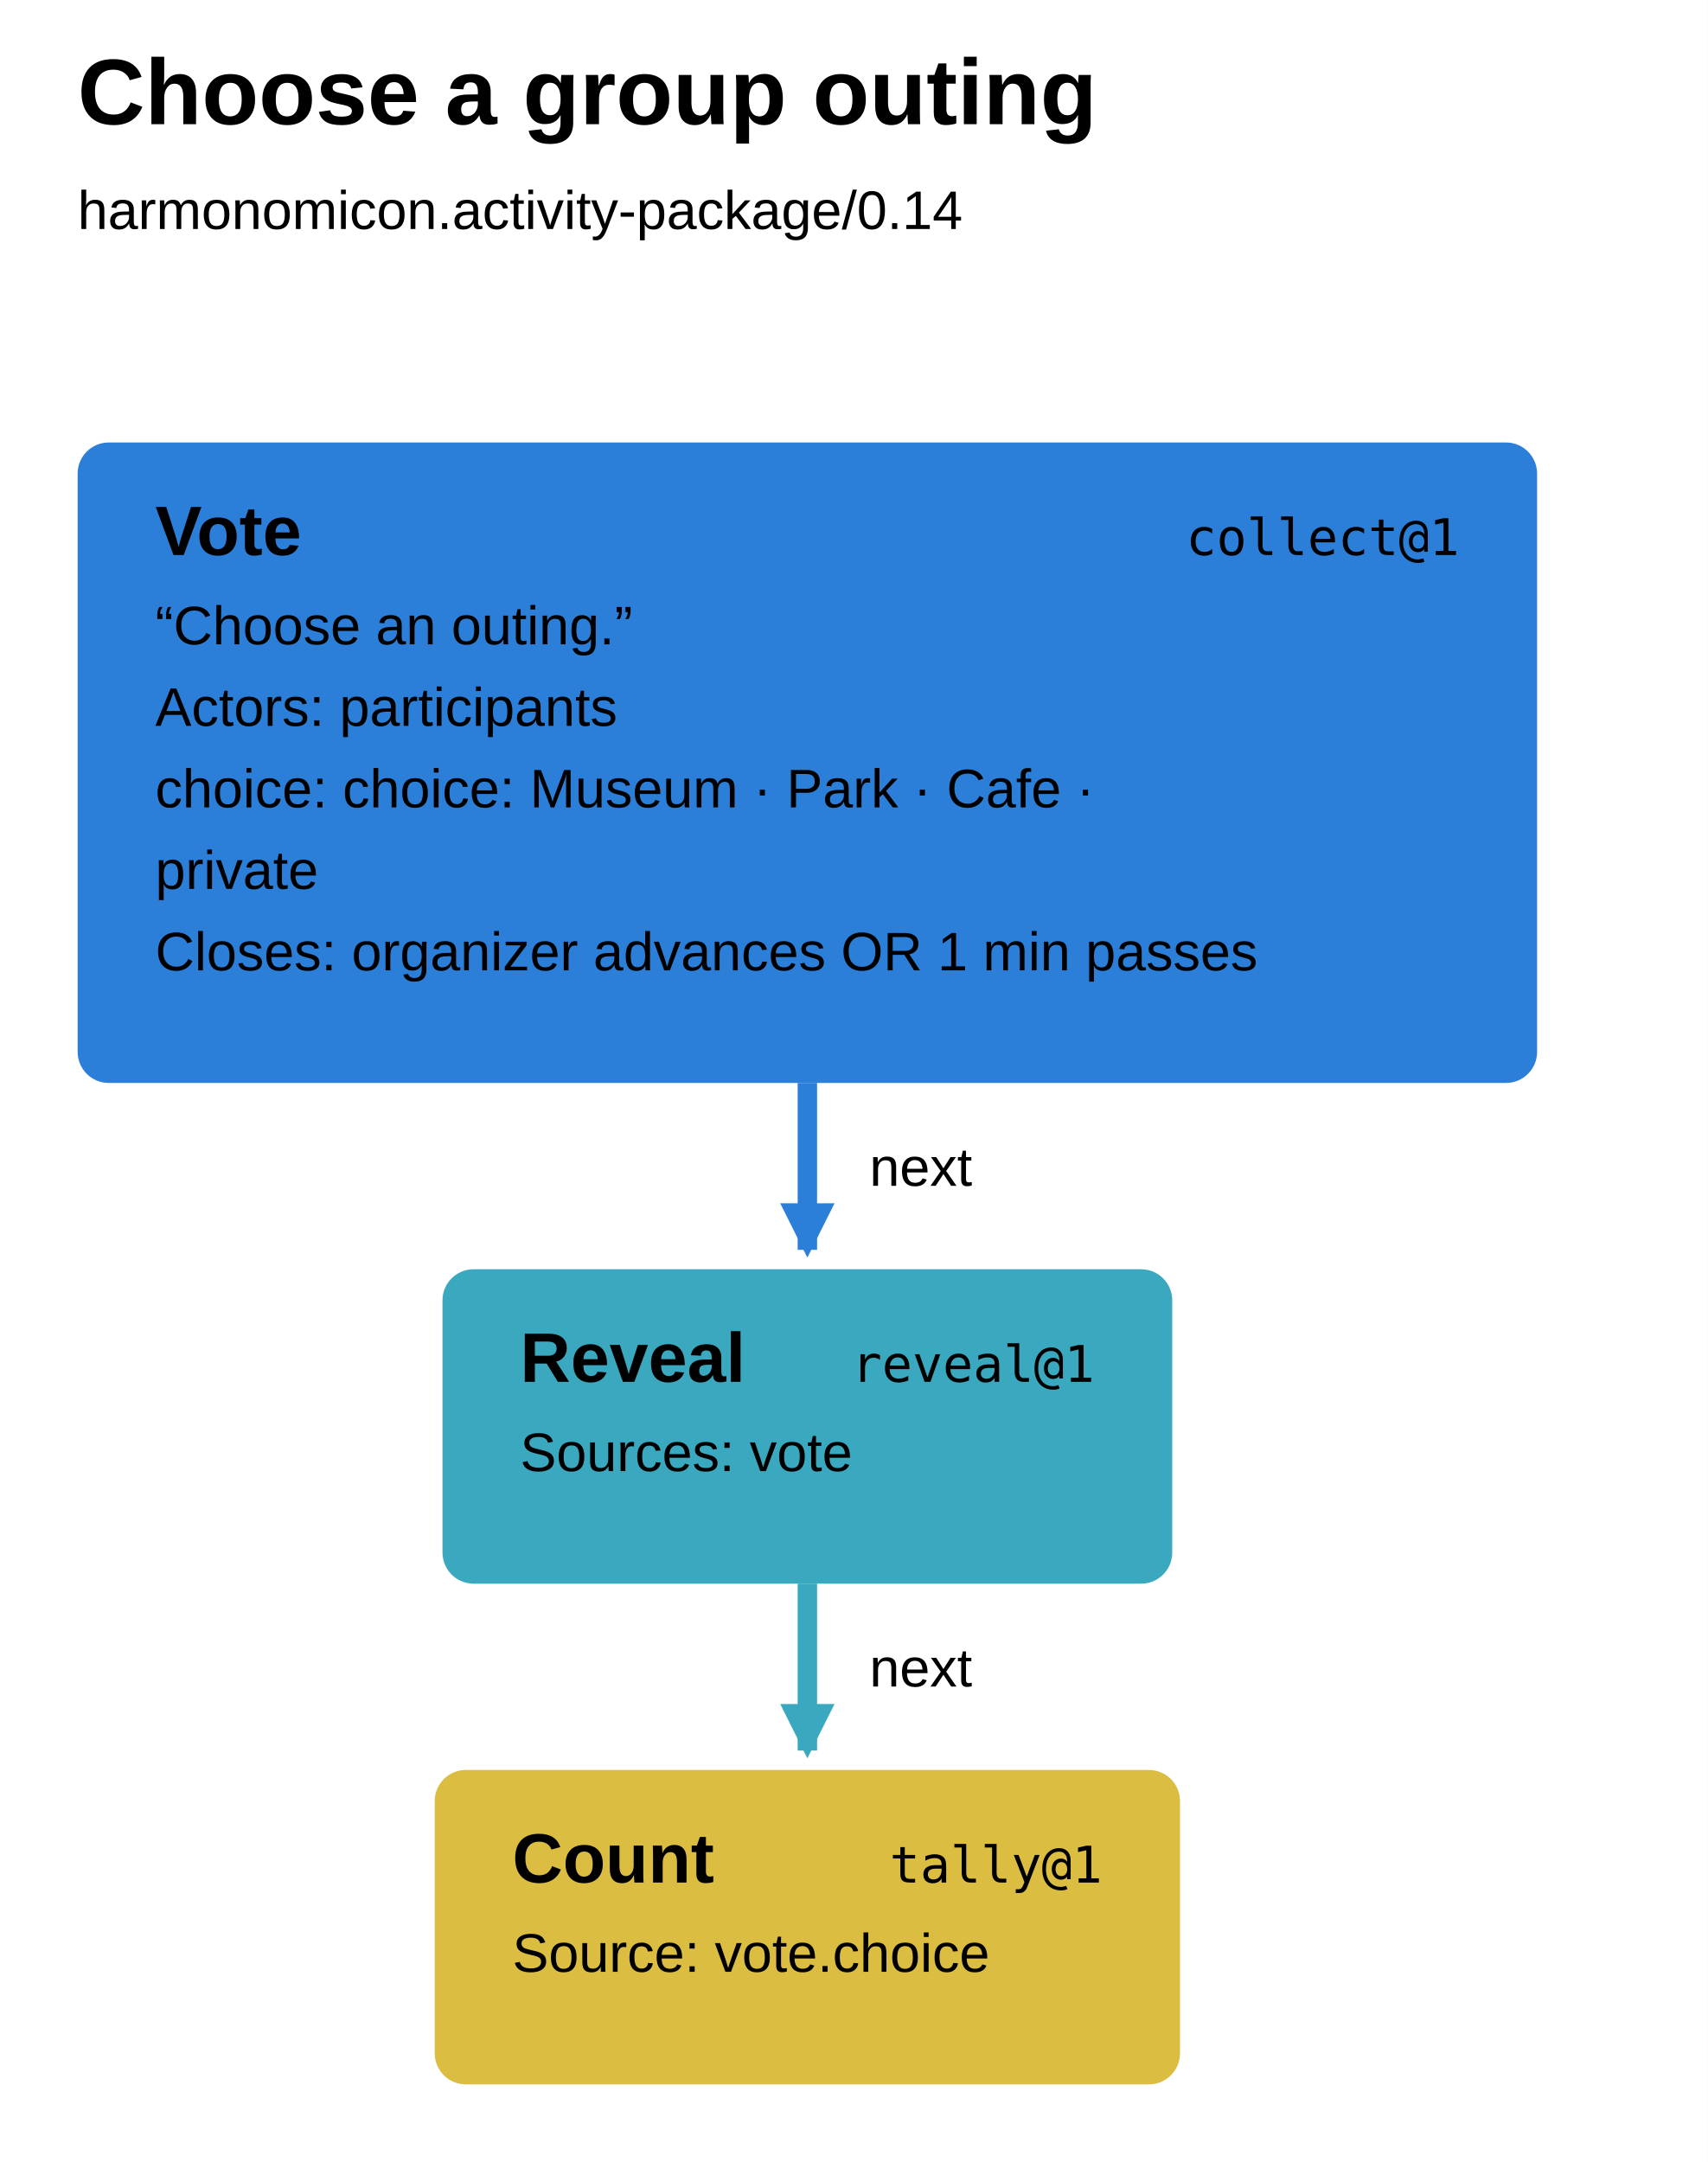
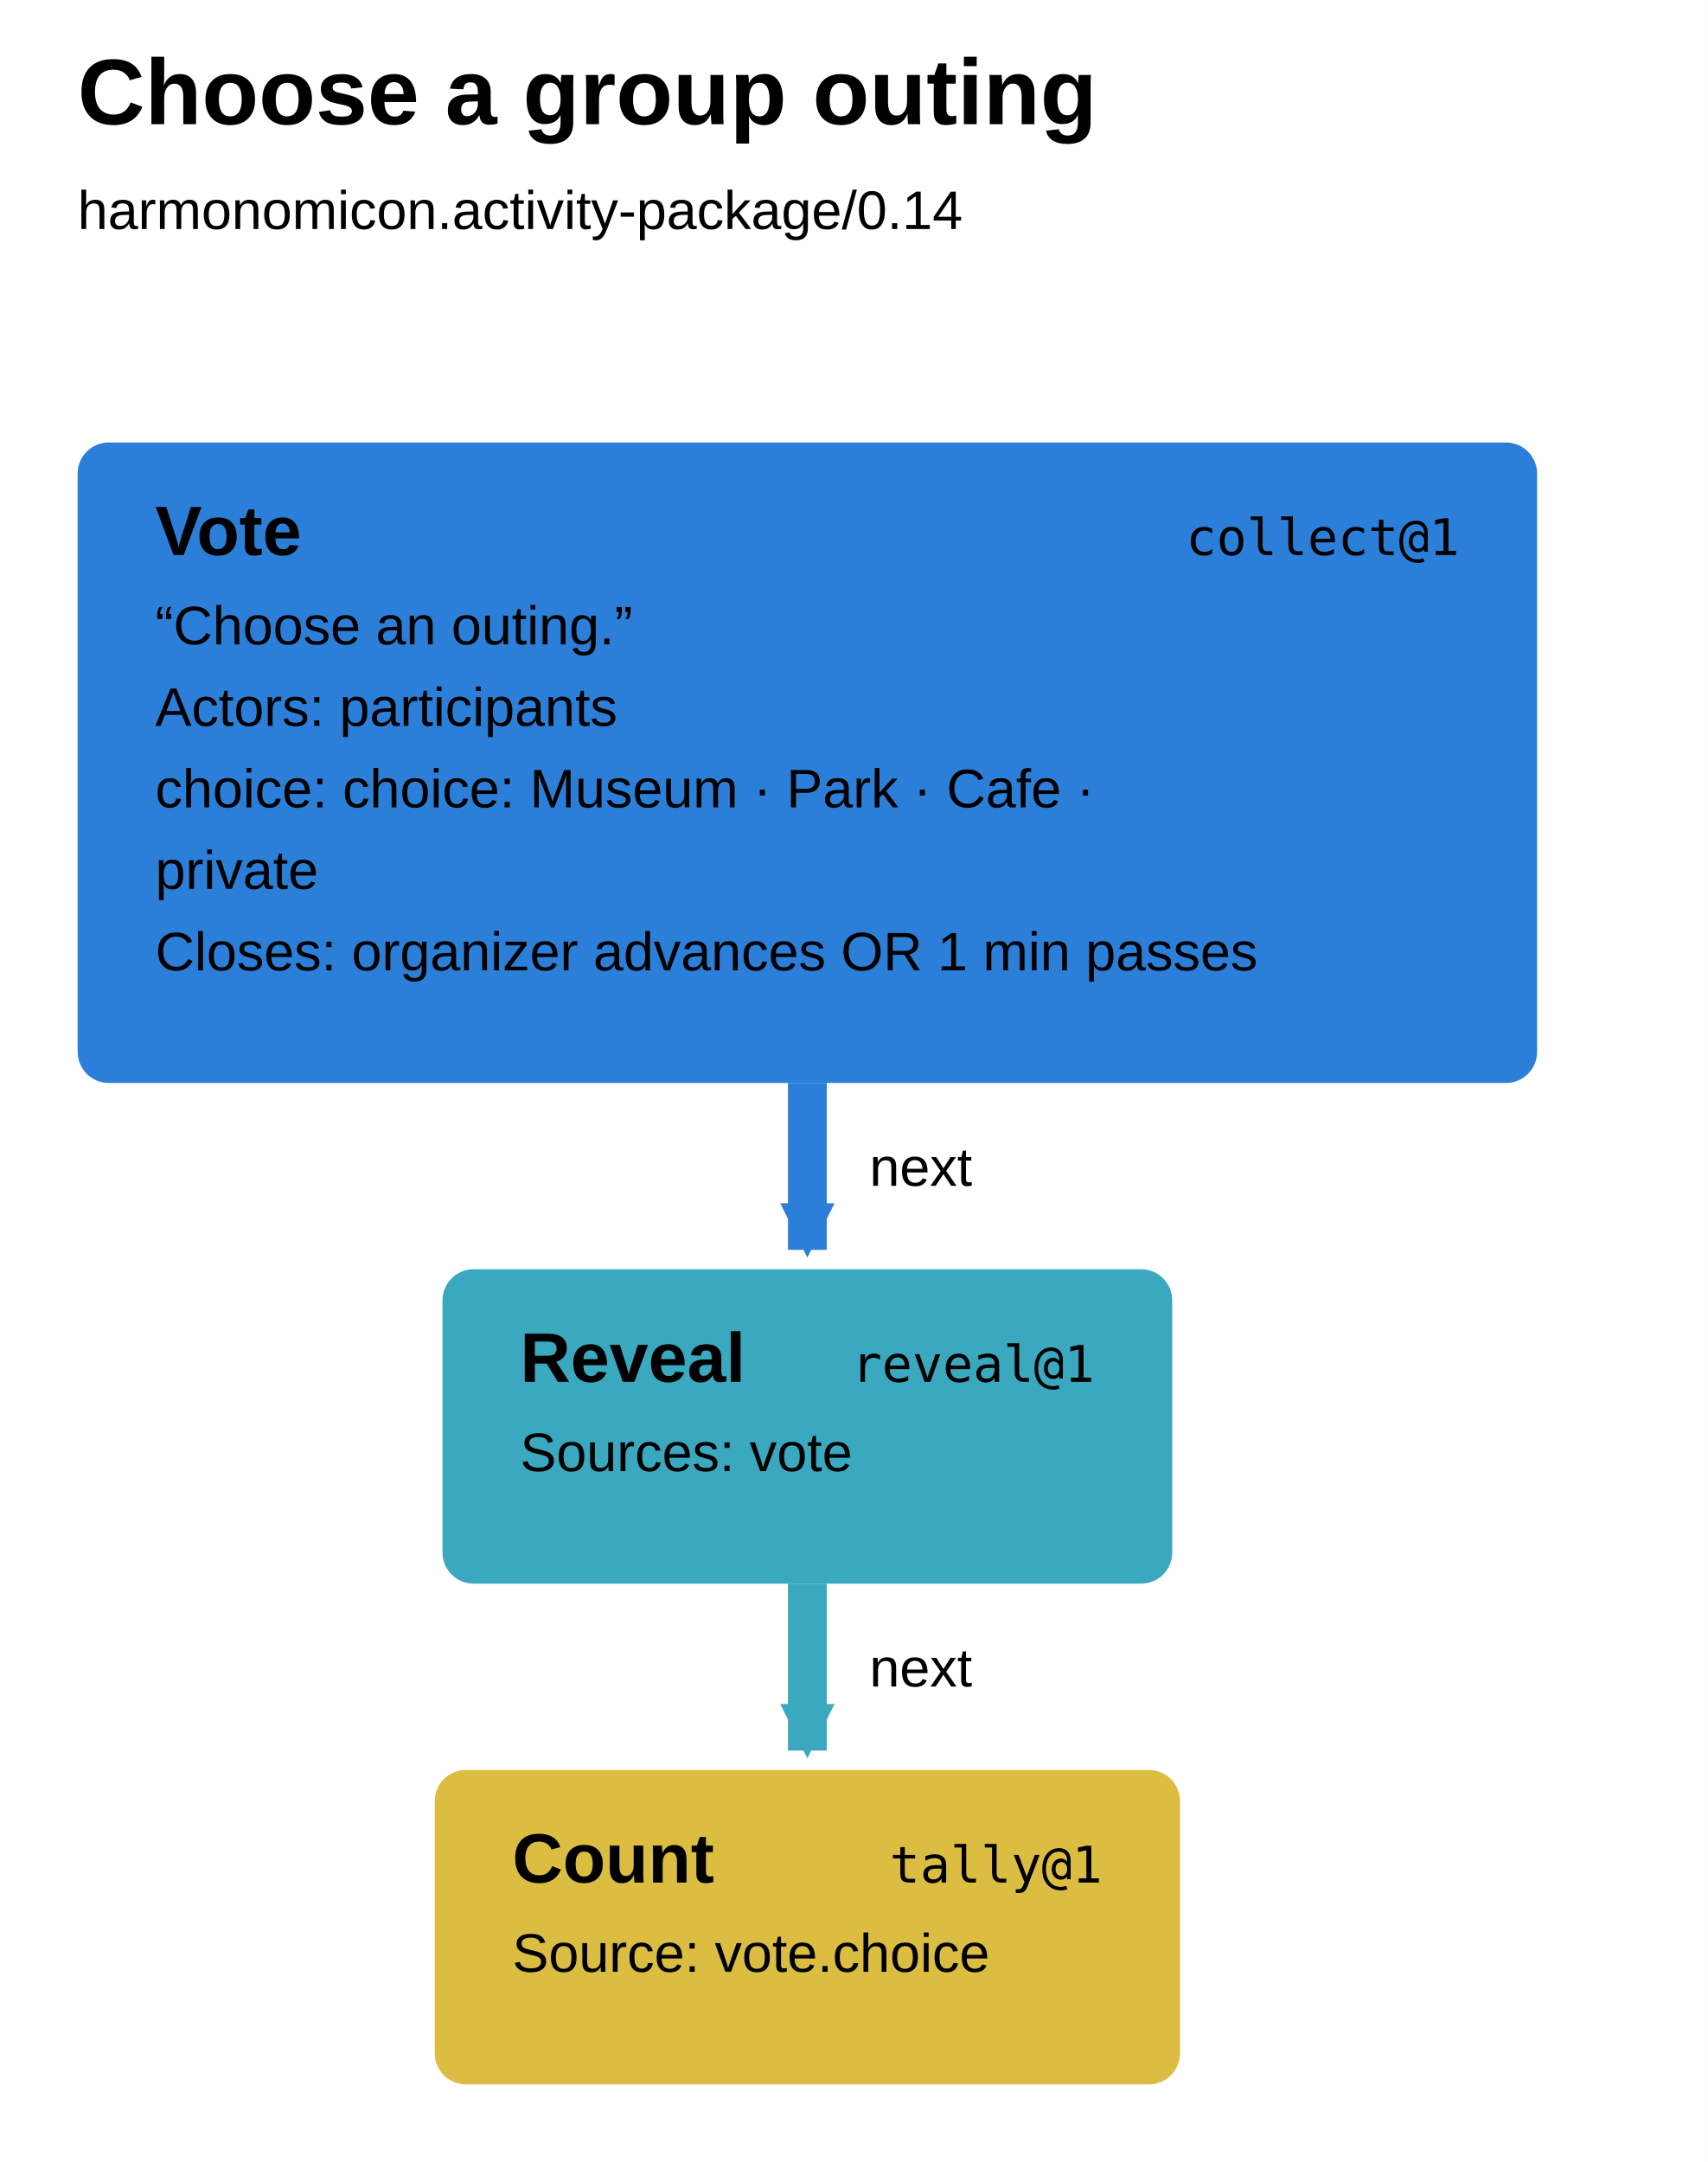
<svg xmlns="http://www.w3.org/2000/svg" width="440" height="557" viewBox="0 0 440 557" aria-label="Choose a group outing runbook" style="font-family:Arial,sans-serif;fill:black">
  <defs>
    <marker id="arrow-0" markerUnits="userSpaceOnUse" markerWidth="14" markerHeight="14" refX="12" refY="7" orient="auto">
      <path d="M0 0L14 7L0 14Z" fill="#2c7fd8" />
    </marker>
    <marker id="arrow-1" markerUnits="userSpaceOnUse" markerWidth="14" markerHeight="14" refX="12" refY="7" orient="auto">
      <path d="M0 0L14 7L0 14Z" fill="#3aa8be" />
    </marker>
  </defs>
  <rect width="100%" height="100%" fill="white" />
  <text x="20" y="32" font-size="24" font-weight="700">Choose a group outing</text>
  <text x="20" y="59" font-size="14">harmonomicon.activity-package/0.14</text>
  <g data-step="vote" tabindex="0" role="button" aria-label="vote collect@1">
    <rect x="20" y="114" width="376" height="165" rx="8" fill="#2c7fd8" />
    <text x="40" y="143" font-weight="700" font-size="18">Vote</text>
    <text x="376" y="143" text-anchor="end" font-family="ui-monospace, SFMono-Regular, Menlo, Consolas, monospace" font-size="13">collect@1</text>
    <text x="40" y="166" font-size="14">“Choose an outing.”</text>
    <text x="40" y="187" font-size="14">Actors: participants</text>
    <text x="40" y="208" font-size="14">choice: choice: Museum · Park · Cafe ·</text>
    <text x="40" y="229" font-size="14">private</text>
    <text x="40" y="250" font-size="14">Closes: organizer advances OR 1 min passes</text>
  </g>
  <g data-step="reveal" tabindex="0" role="button" aria-label="reveal reveal@1">
    <rect x="114" y="327" width="188" height="81" rx="8" fill="#3aa8be" />
    <text x="134" y="356" font-weight="700" font-size="18">Reveal</text>
    <text x="282" y="356" text-anchor="end" font-family="ui-monospace, SFMono-Regular, Menlo, Consolas, monospace" font-size="13">reveal@1</text>
    <text x="134" y="379" font-size="14">Sources: vote</text>
  </g>
  <g data-step="count" tabindex="0" role="button" aria-label="count tally@1">
    <rect x="112" y="456" width="192" height="81" rx="8" fill="#dbbd42" />
    <text x="132" y="485" font-weight="700" font-size="18">Count</text>
    <text x="284" y="485" text-anchor="end" font-family="ui-monospace, SFMono-Regular, Menlo, Consolas, monospace" font-size="13">tally@1</text>
    <text x="132" y="508" font-size="14">Source: vote.choice</text>
  </g>
-   <path d="M 208 279 L 208 322" fill="none" stroke="#2c7fd8" stroke-width="5" marker-end="url(#arrow-0)" />
+   <path d="M 208 279 L 208 322" fill="none" stroke="#2c7fd8" stroke-width="10" marker-end="url(#arrow-0)" />
  <text x="224" y="305.5" font-size="14">next</text>
-   <path d="M 208 408 L 208 451" fill="none" stroke="#3aa8be" stroke-width="5" marker-end="url(#arrow-1)" />
+   <path d="M 208 408 L 208 451" fill="none" stroke="#3aa8be" stroke-width="10" marker-end="url(#arrow-1)" />
  <text x="224" y="434.5" font-size="14">next</text>
</svg>
